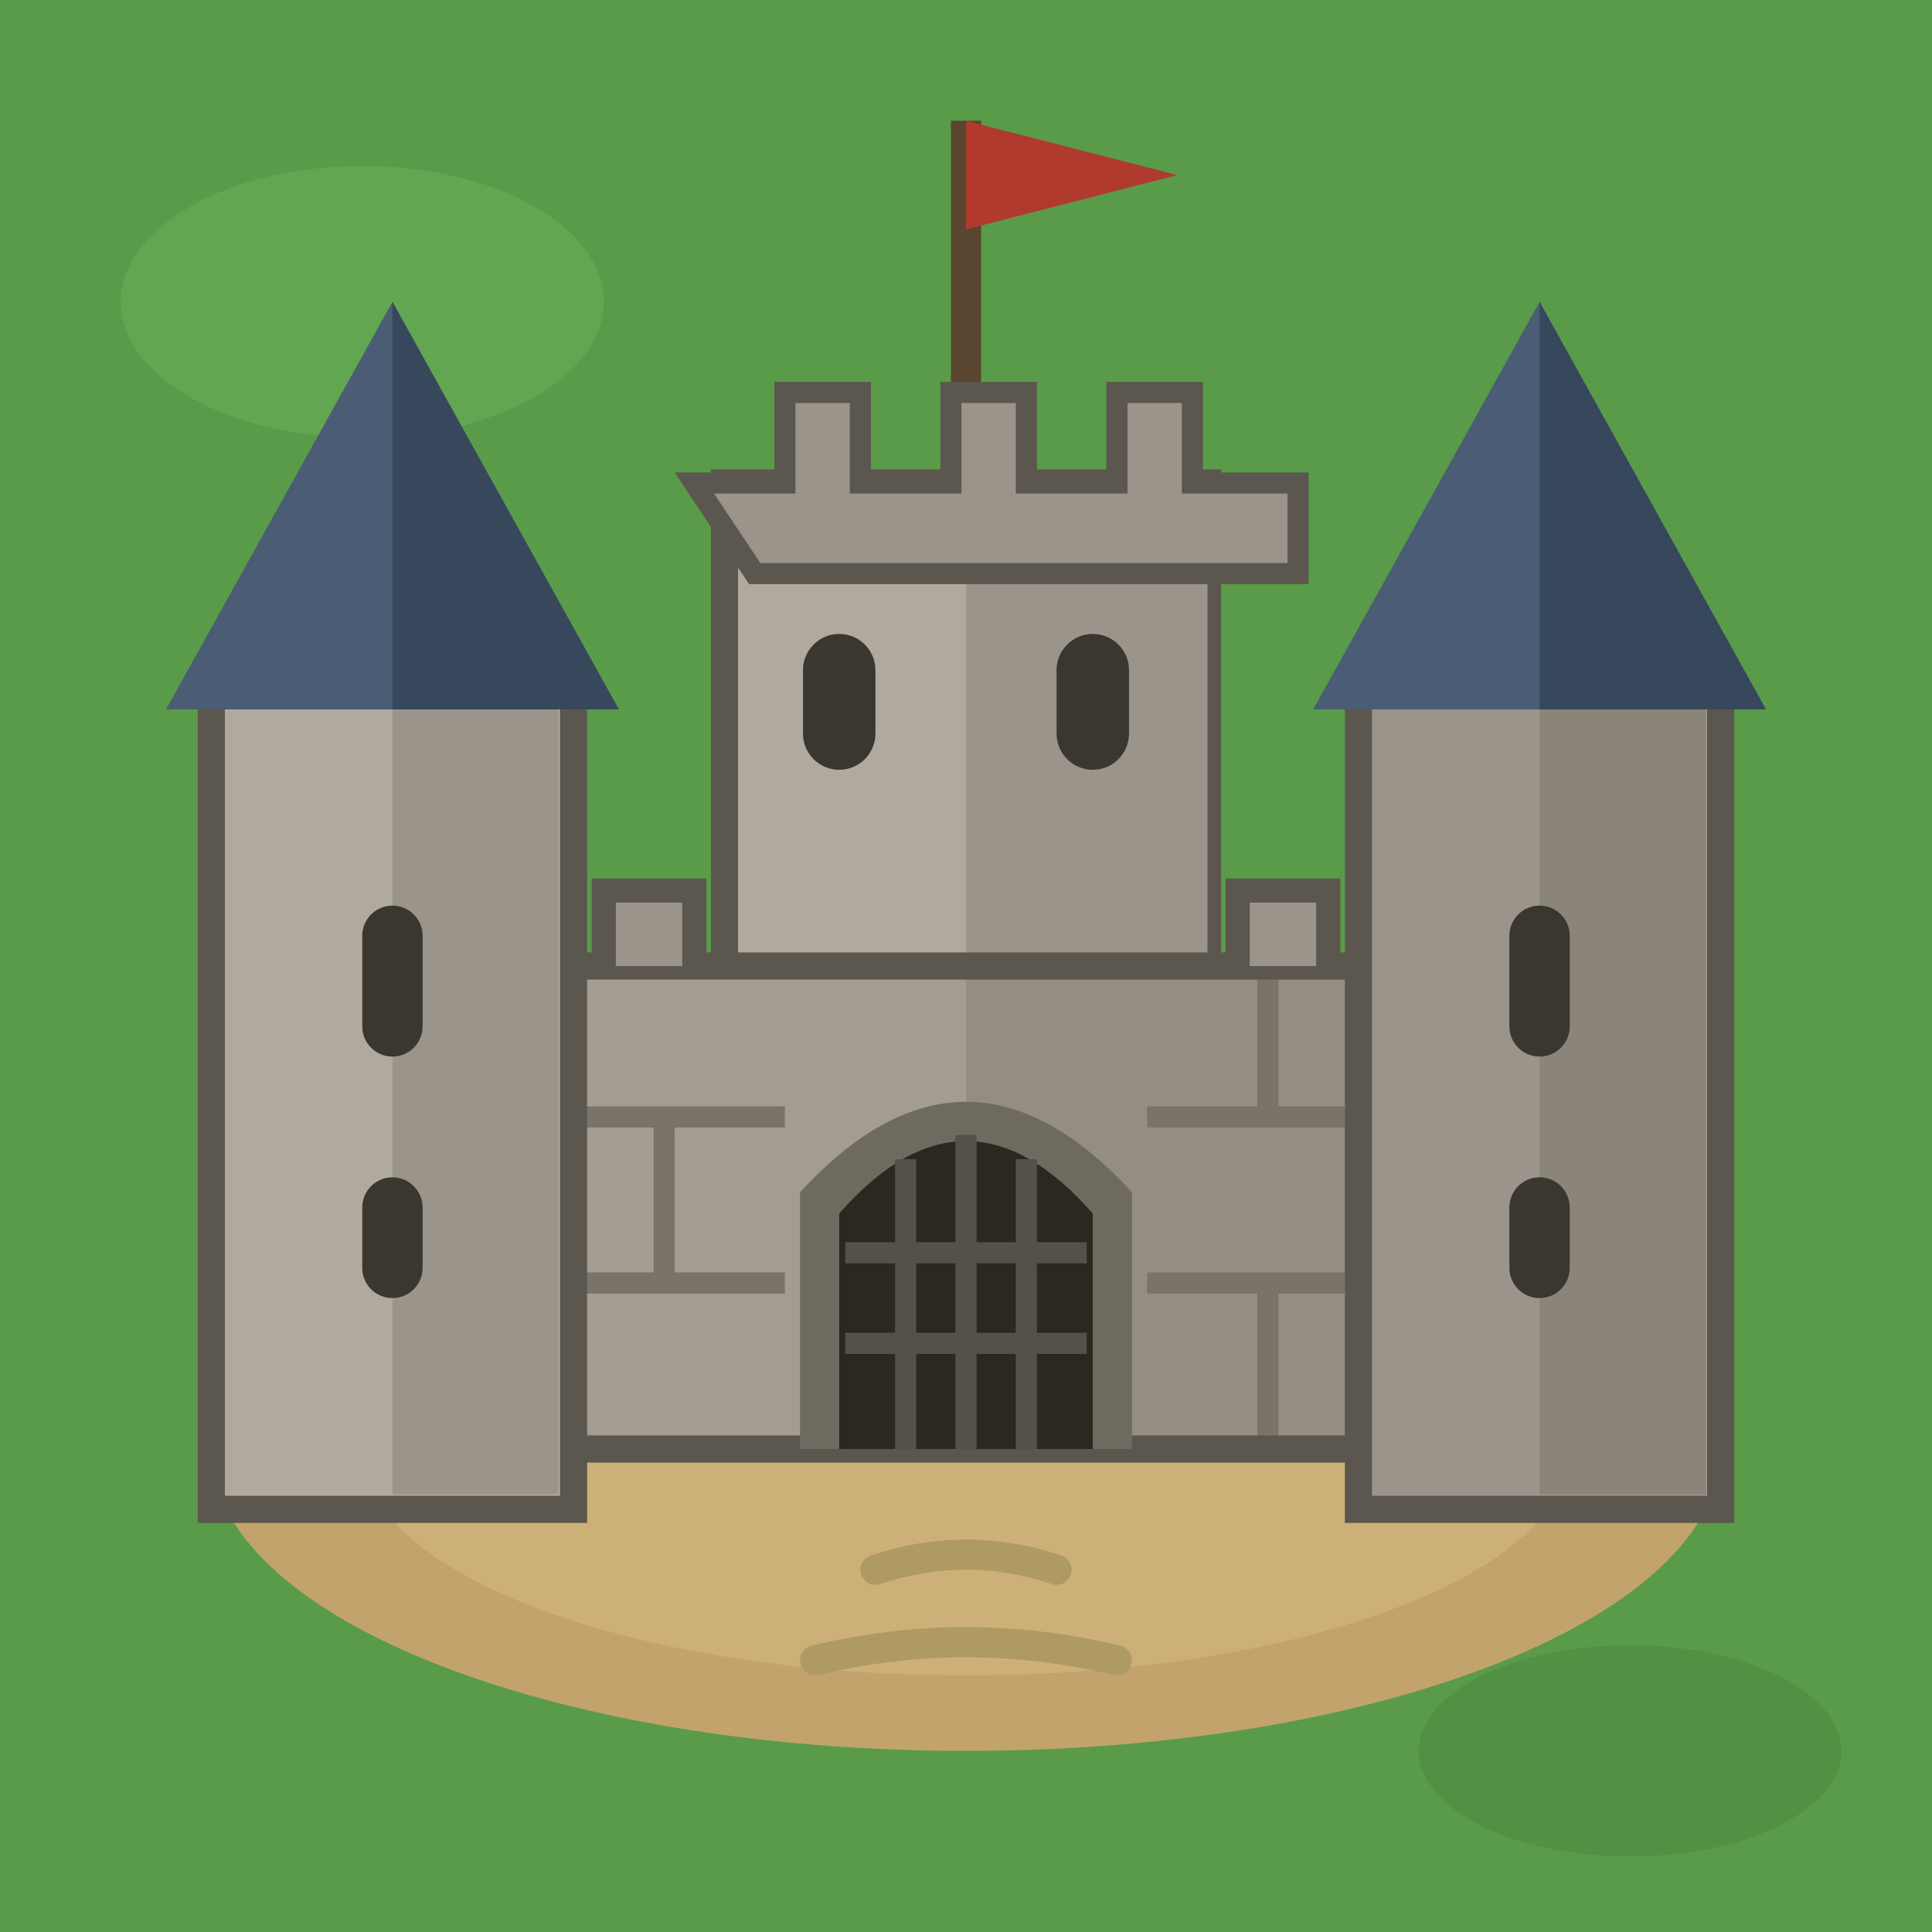
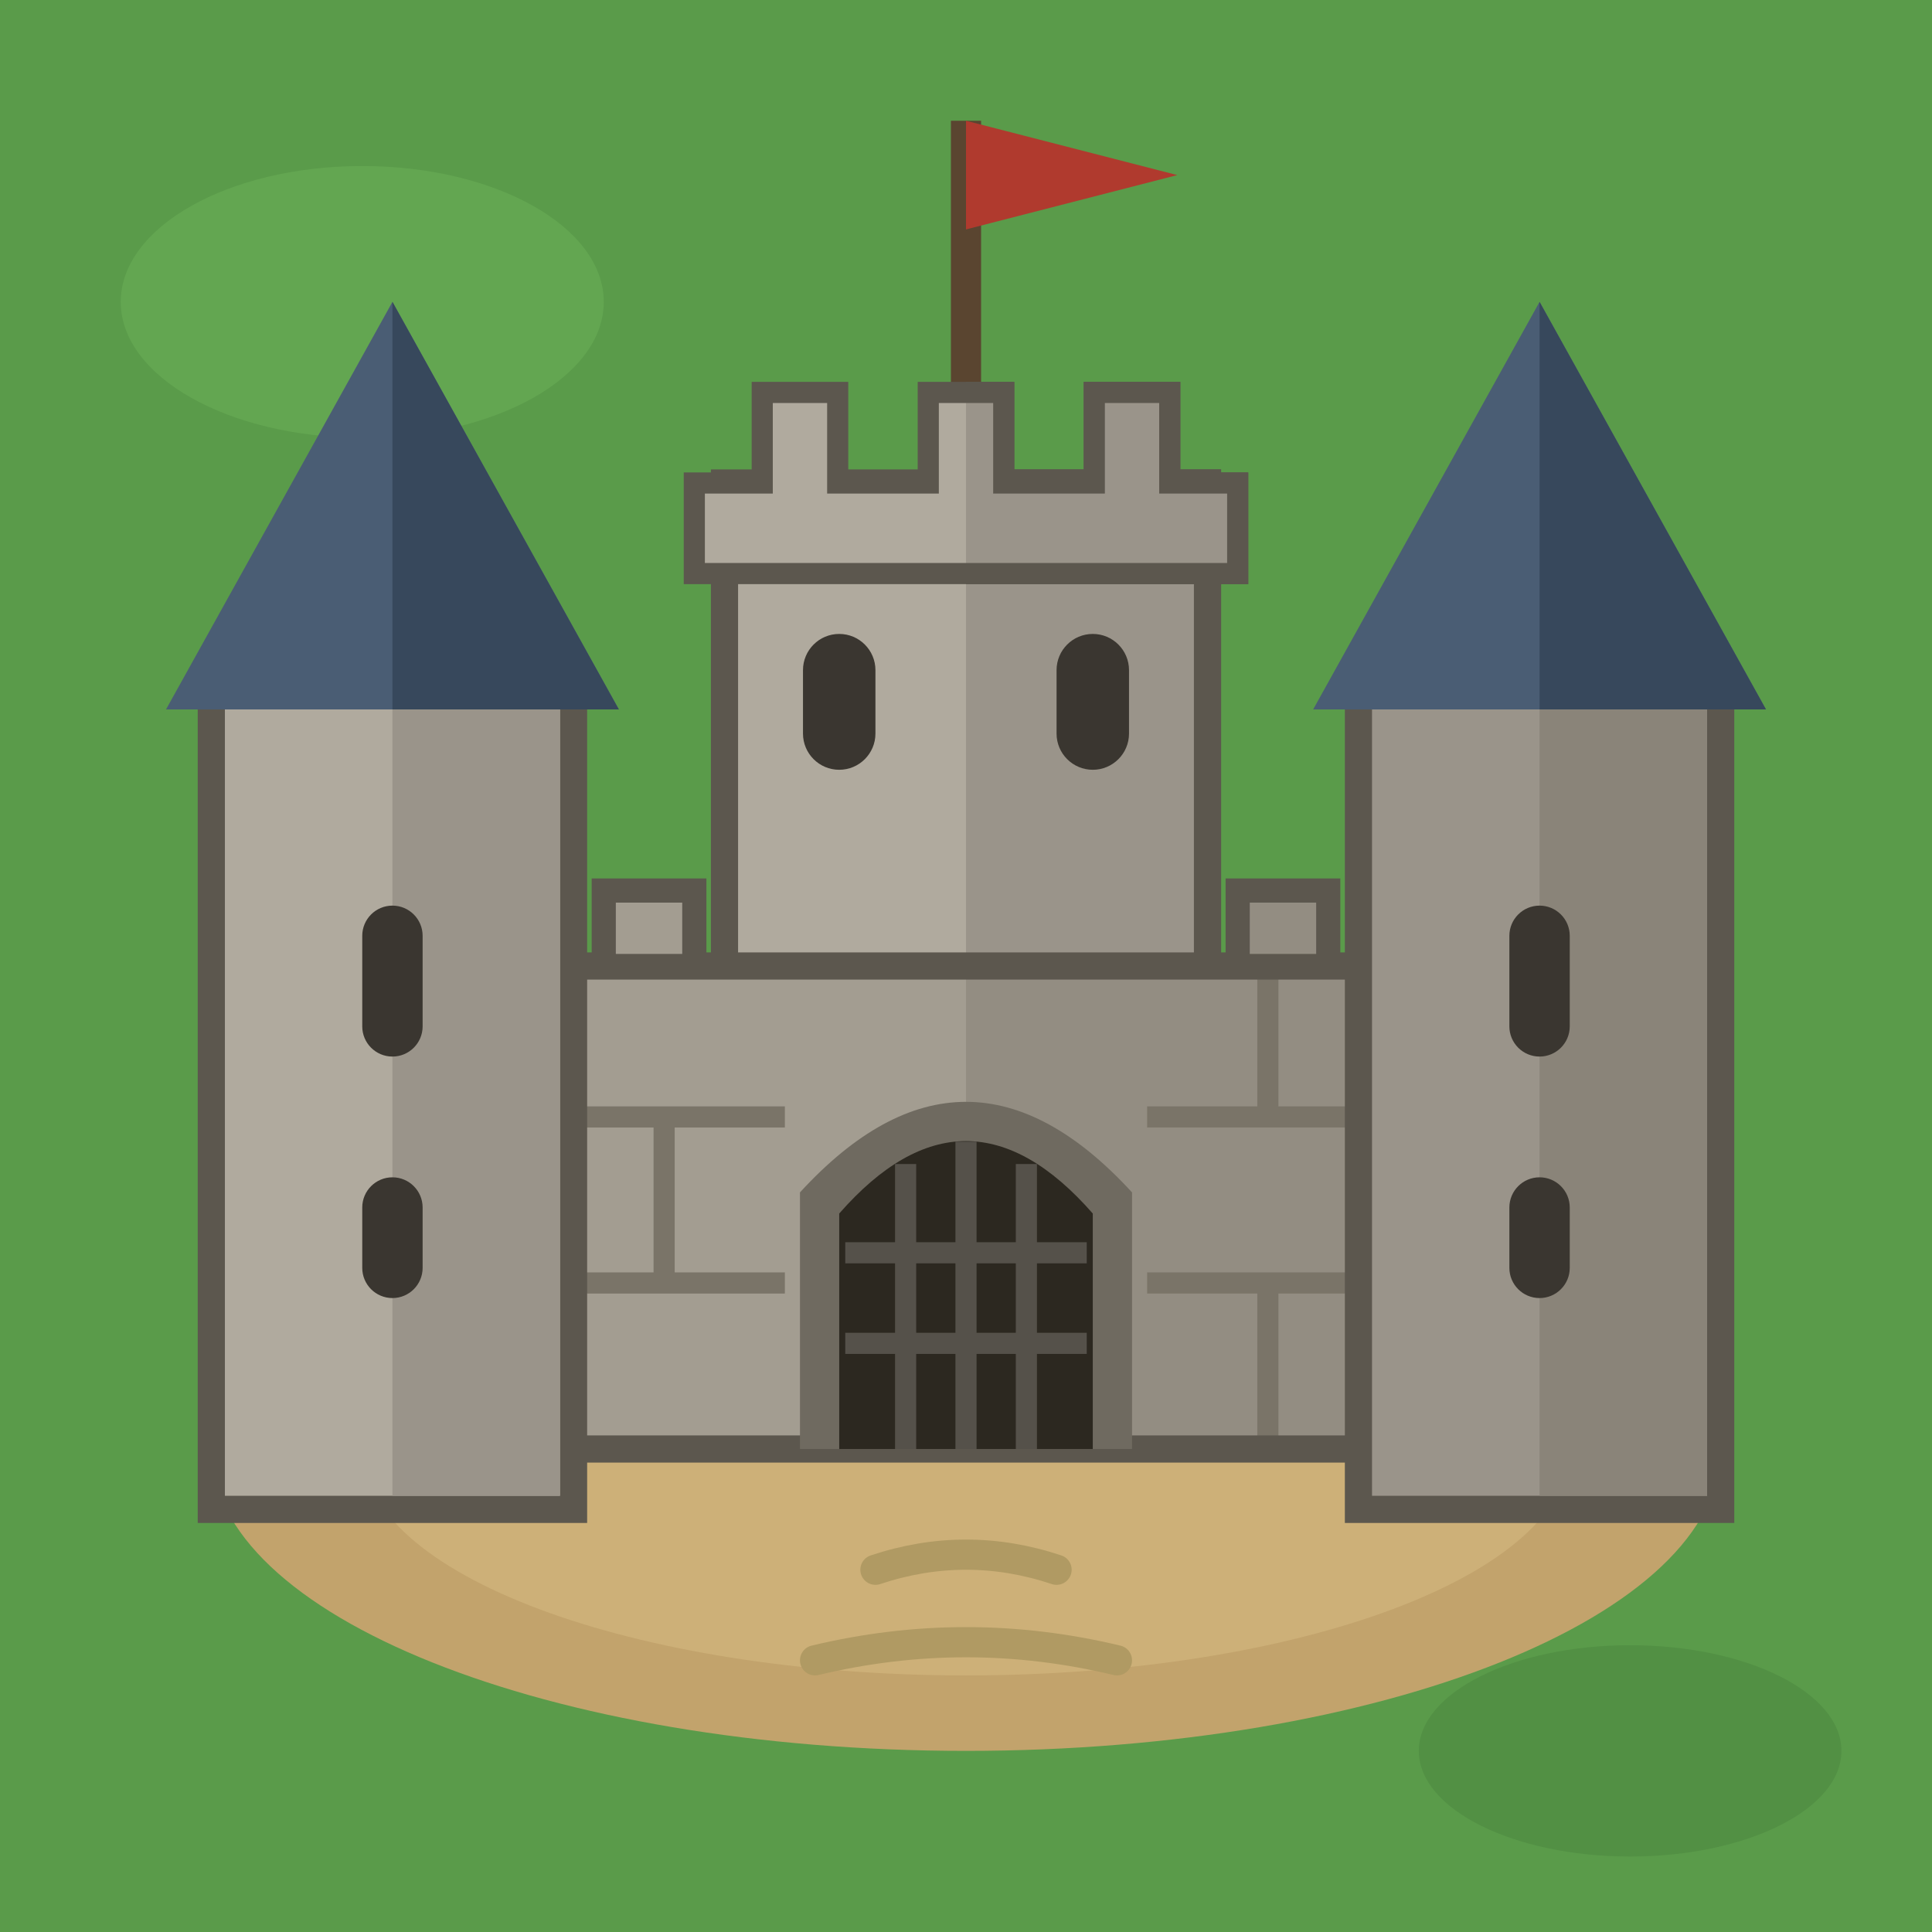
<svg xmlns="http://www.w3.org/2000/svg" viewBox="0 0 64 64">
+   <defs>
+     <clipPath id="east">
+       <rect x="32" width="32" height="64" />
+     </clipPath>
+   </defs>
  <rect width="64" height="64" fill="#5a9b4a" />
  <ellipse cx="12" cy="10" rx="8" ry="4.5" fill="#63a651" />
  <ellipse cx="54" cy="58" rx="7" ry="3.5" fill="#529044" />
  <ellipse cx="32" cy="48" rx="25" ry="10" fill="#c2a36c" />
  <ellipse cx="32" cy="48" rx="20" ry="7.5" fill="#cdb078" />
  <g>
    <path d="M32 4 L32 13" stroke="#5a4530" stroke-width="1" />
    <path d="M32 4 L39 5.8 L32 7.6 Z" fill="#b03a2e" />
    <rect x="24" y="16" width="16" height="18" fill="#b0aa9e" stroke="#5c574e" stroke-width="0.9" />
-     <rect x="32" y="16" width="8" height="18" fill="#9a948a" />
-     <path d="M23 16 h3 v-3 h2.5 v3 h3 v-3 h2.5 v3 h3 v-3 h2.5 v3 h3.5 v3 h-18 Z" fill="#9a948a" stroke="#5c574e" stroke-width="0.7" />
+     <rect x="24" y="16" width="16" height="18" fill="#9a948a" stroke="#5c574e" stroke-width="0.9" clip-path="url(#east)" />
+     <path d="M23 16 h2.25 v-3 h2.5 v3 h3 v-3 h2.5 v3 h3 v-3 h2.5 v3 h2.25 v3 h-18 Z" fill="#b0aa9e" stroke="#5c574e" stroke-width="0.7" />
+     <path d="M23 16 h2.25 v-3 h2.5 v3 h3 v-3 h2.5 v3 h3 v-3 h2.5 v3 h2.25 v3 h-18 Z" fill="#9a948a" stroke="#5c574e" stroke-width="0.7" clip-path="url(#east)" />
    <rect x="26.6" y="21" width="2.4" height="4.5" rx="1.2" fill="#3a3630" />
    <rect x="35" y="21" width="2.4" height="4.5" rx="1.2" fill="#3a3630" />
  </g>
  <rect x="14" y="32" width="36" height="16" fill="#a39d91" />
  <rect x="32" y="32" width="18" height="16" fill="#938d82" />
  <g stroke="#7a7468" stroke-width="0.7" fill="none">
    <path d="M14 37 H26 M38 37 H50 M14 42.5 H26 M38 42.5 H50" />
    <path d="M18 32 V37 M22 37 V42.5 M18 42.5 V48 M42 32 V37 M46 37 V42.5 M42 42.5 V48" />
  </g>
  <rect x="14" y="32" width="36" height="16" fill="none" stroke="#5c574e" stroke-width="0.9" />
-   <g fill="#9a948a" stroke="#5c574e" stroke-width="0.8">
-     <path d="M20 32 v-2.5 h3 v2.5 M41 32 v-2.5 h3 v2.5" />
+   <g stroke="#5c574e" stroke-width="0.8">
+     <path d="M20 32 v-2.5 h3 v2.5 Z" fill="#a39d91" />
+     <path d="M41 32 v-2.5 h3 v2.5 Z" fill="#938d82" />
  </g>
  <g stroke="#5c574e" stroke-width="0.9">
    <rect x="7" y="23" width="12" height="27" fill="#b0aa9e" />
    <rect x="45" y="23" width="12" height="27" fill="#9a948a" />
  </g>
-   <rect x="13" y="23.5" width="5.5" height="26" fill="#9a948a" />
-   <rect x="51" y="23.5" width="5.5" height="26" fill="#8a8479" />
+   <rect x="13" y="23.5" width="5.55" height="26.05" fill="#9a948a" />
+   <rect x="51" y="23.5" width="5.55" height="26.05" fill="#8a8479" />
  <g>
    <path d="M5.5 23.5 L13 10 L20.5 23.5 Z" fill="#4a5d74" />
    <path d="M13 10 L20.5 23.5 L13 23.5 Z" fill="#37485c" />
    <path d="M43.5 23.5 L51 10 L58.5 23.5 Z" fill="#4a5d74" />
    <path d="M51 10 L58.5 23.5 L51 23.5 Z" fill="#37485c" />
  </g>
  <g fill="#3a3630">
    <rect x="12" y="30" width="2" height="5" rx="1" />
    <rect x="50" y="30" width="2" height="5" rx="1" />
    <rect x="12" y="39" width="2" height="4" rx="1" />
    <rect x="50" y="39" width="2" height="4" rx="1" />
  </g>
  <g>
    <path d="M26.5 48 L26.5 39.5 Q32 33.5 37.5 39.5 L37.5 48 Z" fill="#6f6a60" />
    <path d="M27.8 48 L27.8 40.2 Q32 35.4 36.2 40.2 L36.2 48 Z" fill="#2c2820" />
-     <path d="M30 38.4 V48 M32 37.6 V48 M34 38.4 V48 M28 41.5 H36 M28 44.5 H36" stroke="#55514a" stroke-width="0.7" />
+     <path d="M30 38.56 V48 M32 37.82 V48 M34 38.56 V48 M28 41.5 H36 M28 44.5 H36" stroke="#55514a" stroke-width="0.7" />
  </g>
  <path d="M29 52 Q32 51 35 52 M27 55 Q32 53.8 37 55" stroke="#b09a63" stroke-width="1" fill="none" stroke-linecap="round" />
</svg>
